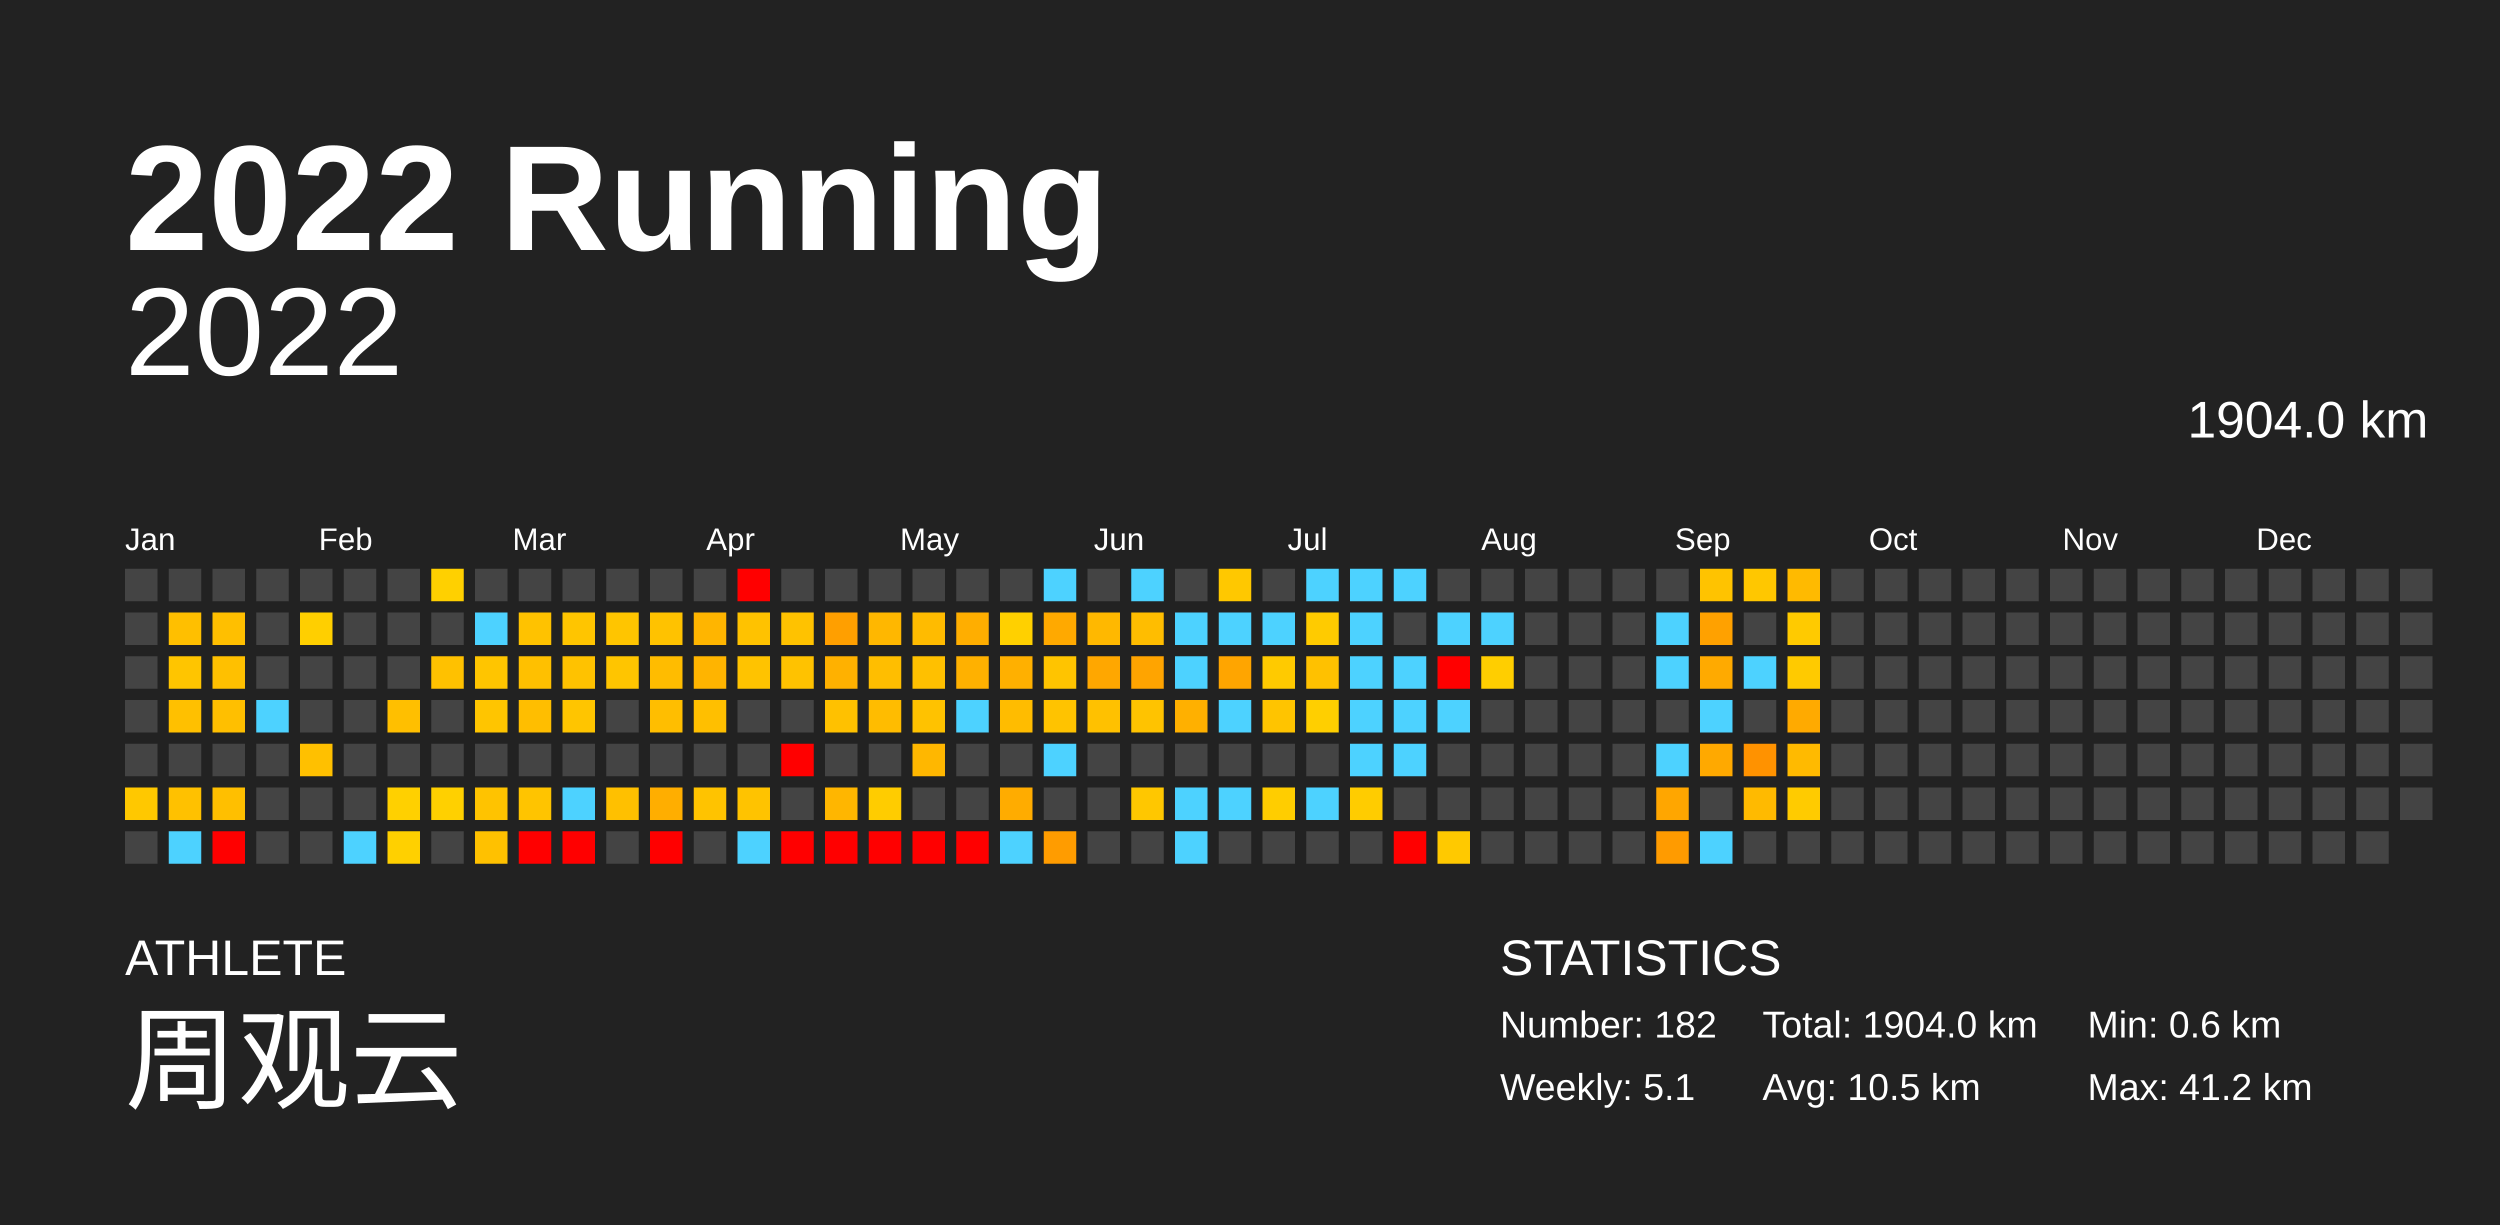
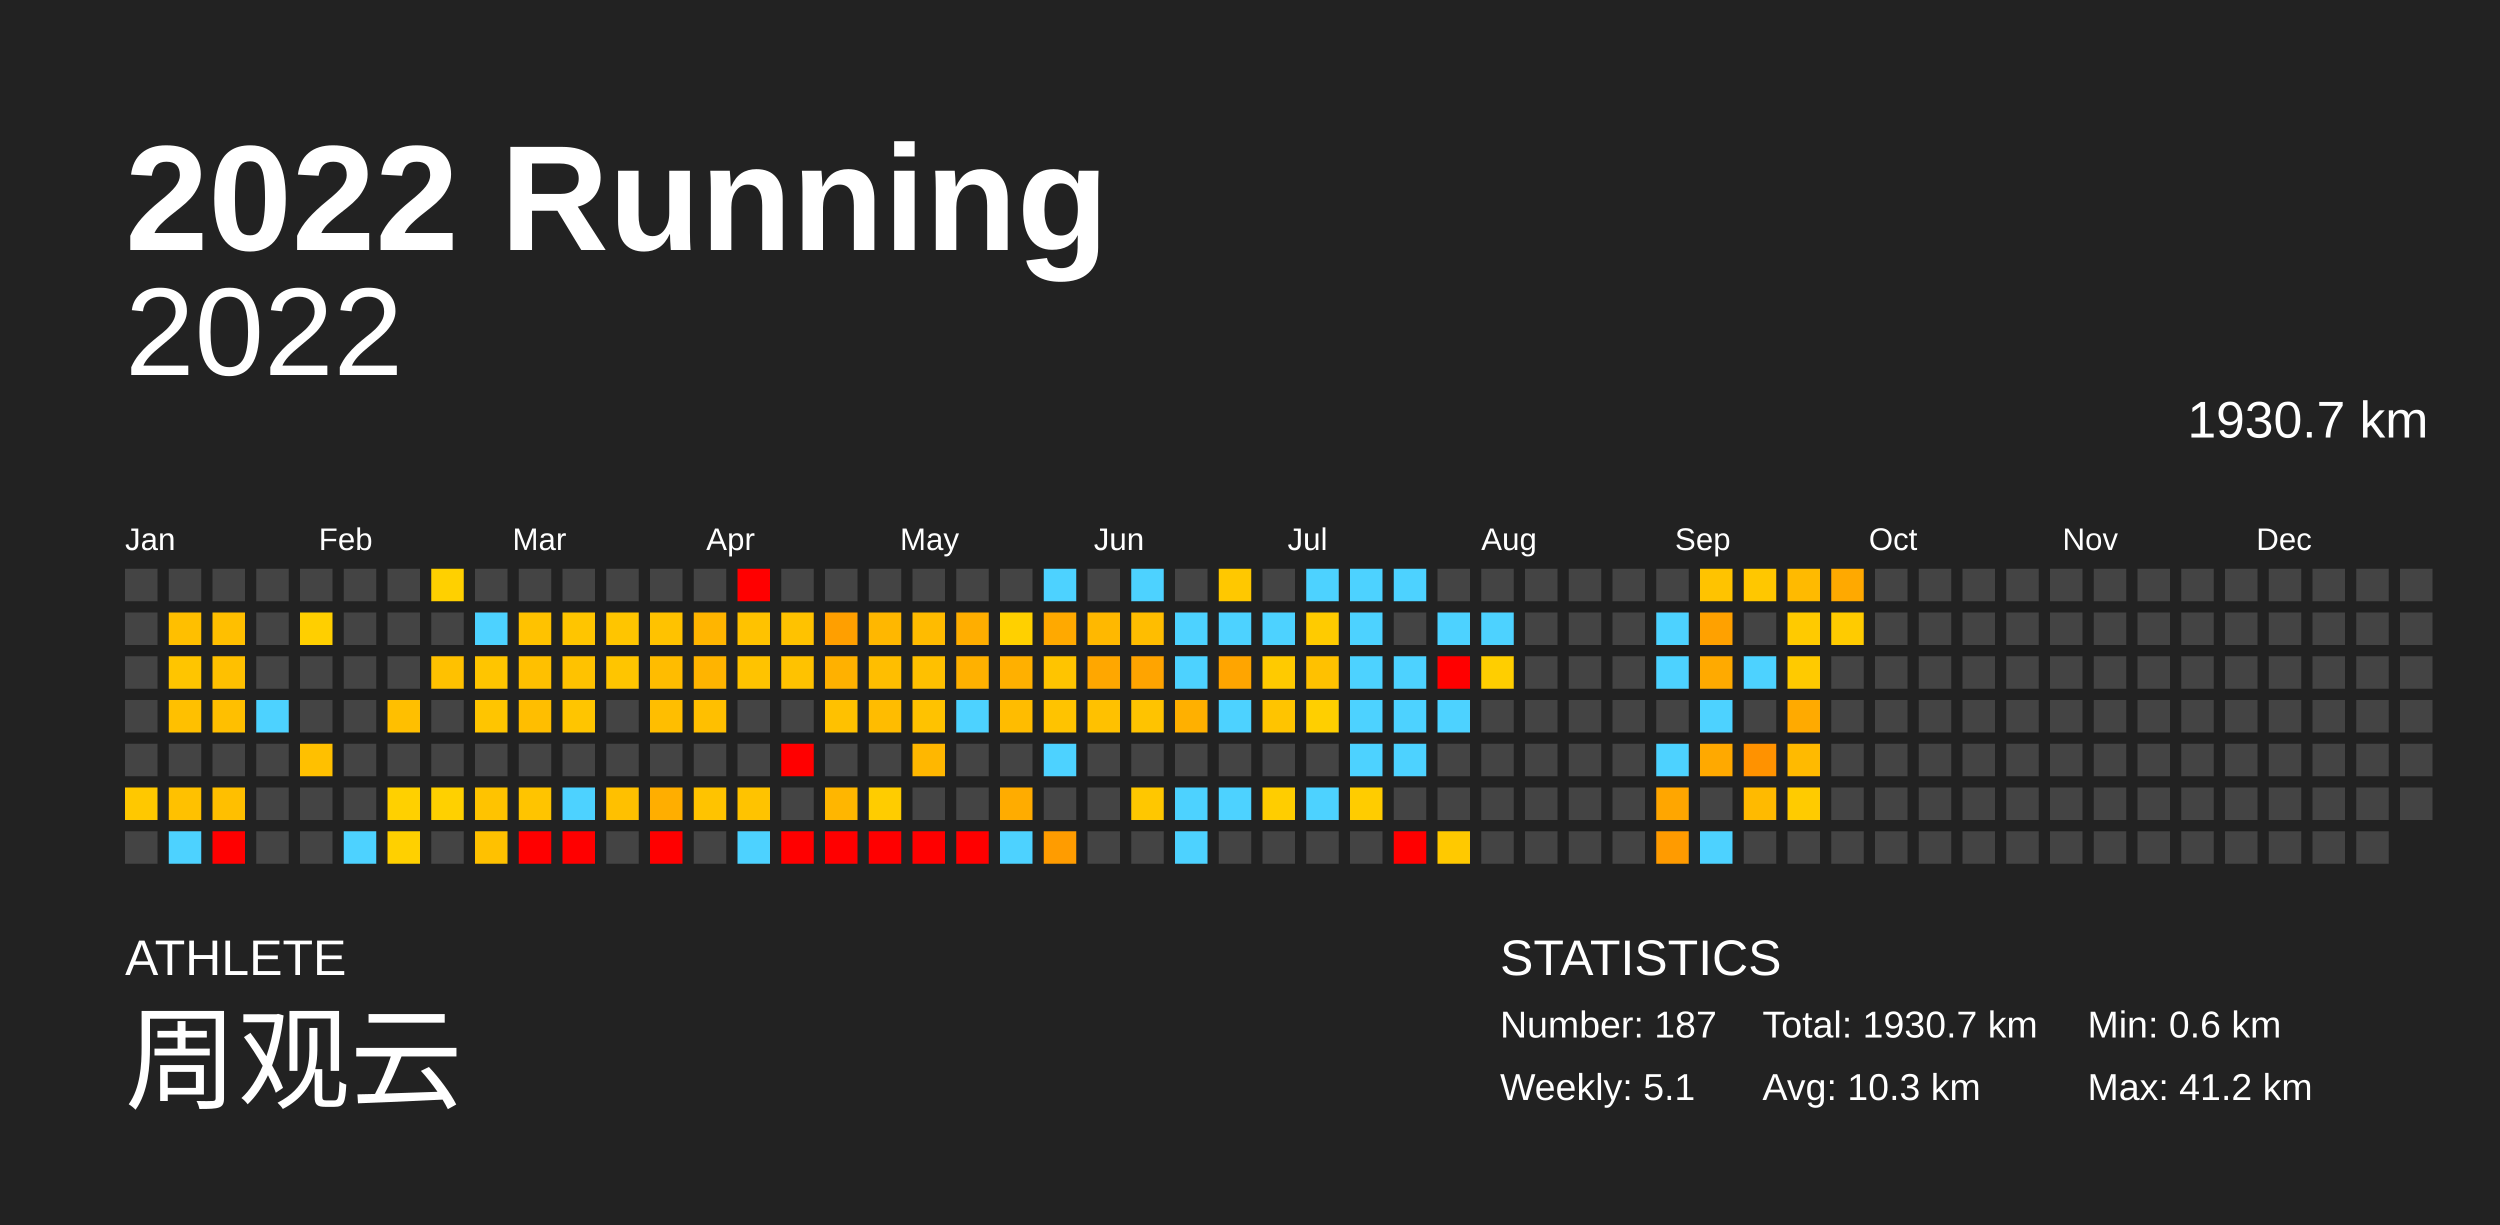
<svg xmlns="http://www.w3.org/2000/svg" baseProfile="full" height="98mm" version="1.1" viewBox="0,0,200,98" width="200mm">
  <defs />
  <rect fill="#222222" height="98" width="200" x="0" y="0" />
  <text fill="#FFFFFF" style="font-size:12px; font-family:Arial; font-weight:bold;" x="10" y="20">2022 Running</text>
  <text fill="#FFFFFF" style="font-size:4px; font-family:Arial" x="10" y="78">ATHLETE</text>
  <text fill="#FFFFFF" style="font-size:9px; font-family:Arial" x="10" y="88">周观云</text>
  <text fill="#FFFFFF" style="font-size:4px; font-family:Arial" x="120" y="78">STATISTICS</text>
-   <text fill="#FFFFFF" style="font-size:3px; font-family:Arial" x="120" y="83">Number: 182</text>
+   <text fill="#FFFFFF" style="font-size:3px; font-family:Arial" x="120" y="83">Number: 187</text>
  <text fill="#FFFFFF" style="font-size:3px; font-family:Arial" x="120" y="88">Weekly: 5.1</text>
-   <text fill="#FFFFFF" style="font-size:3px; font-family:Arial" x="141" y="83">Total: 1904.0 km</text>
-   <text fill="#FFFFFF" style="font-size:3px; font-family:Arial" x="141" y="88">Avg: 10.5 km</text>
+   <text fill="#FFFFFF" style="font-size:3px; font-family:Arial" x="141" y="83">Total: 1930.7 km</text>
+   <text fill="#FFFFFF" style="font-size:3px; font-family:Arial" x="141" y="88">Avg: 10.3 km</text>
  <text fill="#FFFFFF" style="font-size:3px; font-family:Arial" x="167" y="83">Min: 0.6 km</text>
  <text fill="#FFFFFF" style="font-size:3px; font-family:Arial" x="167" y="88">Max: 41.2 km</text>
  <text alignment-baseline="hanging" fill="#FFFFFF" style="font-size:10.0px; font-family:Arial;" x="10" y="30">2022</text>
-   <text alignment-baseline="hanging" fill="#FFFFFF" style="font-size:4.125px; font-family:Arial;" x="175" y="35">1904.0 km</text>
+   <text alignment-baseline="hanging" fill="#FFFFFF" style="font-size:4.125px; font-family:Arial;" x="175" y="35">1930.7 km</text>
  <text fill="#FFFFFF" style="font-size:2.5px; font-family:Arial" x="10.0" y="44">Jan</text>
  <text fill="#FFFFFF" style="font-size:2.5px; font-family:Arial" x="25.5" y="44">Feb</text>
  <text fill="#FFFFFF" style="font-size:2.5px; font-family:Arial" x="41.0" y="44">Mar</text>
  <text fill="#FFFFFF" style="font-size:2.5px; font-family:Arial" x="56.5" y="44">Apr</text>
  <text fill="#FFFFFF" style="font-size:2.5px; font-family:Arial" x="72.0" y="44">May</text>
  <text fill="#FFFFFF" style="font-size:2.5px; font-family:Arial" x="87.5" y="44">Jun</text>
  <text fill="#FFFFFF" style="font-size:2.5px; font-family:Arial" x="103.0" y="44">Jul</text>
  <text fill="#FFFFFF" style="font-size:2.5px; font-family:Arial" x="118.5" y="44">Aug</text>
  <text fill="#FFFFFF" style="font-size:2.5px; font-family:Arial" x="134.0" y="44">Sep</text>
  <text fill="#FFFFFF" style="font-size:2.5px; font-family:Arial" x="149.5" y="44">Oct</text>
  <text fill="#FFFFFF" style="font-size:2.5px; font-family:Arial" x="165.0" y="44">Nov</text>
  <text fill="#FFFFFF" style="font-size:2.5px; font-family:Arial" x="180.5" y="44">Dec</text>
  <rect fill="#444444" height="2.6" width="2.6" x="10.0" y="45.5" />
  <rect fill="#444444" height="2.6" width="2.6" x="10.0" y="49.0" />
  <rect fill="#444444" height="2.6" width="2.6" x="10.0" y="52.5" />
  <rect fill="#444444" height="2.6" width="2.6" x="10.0" y="56.0" />
  <rect fill="#444444" height="2.6" width="2.6" x="10.0" y="59.5" />
  <rect fill="#ffc800" height="2.6" width="2.6" x="10.0" y="63.0" />
  <rect fill="#444444" height="2.6" width="2.6" x="10.0" y="66.5" />
  <rect fill="#444444" height="2.6" width="2.6" x="13.5" y="45.5" />
  <rect fill="#ffbf00" height="2.6" width="2.6" x="13.5" y="49.0" />
  <rect fill="#ffc500" height="2.6" width="2.6" x="13.5" y="52.5" />
  <rect fill="#ffc000" height="2.6" width="2.6" x="13.5" y="56.0" />
  <rect fill="#444444" height="2.6" width="2.6" x="13.5" y="59.5" />
  <rect fill="#ffc100" height="2.6" width="2.6" x="13.5" y="63.0" />
  <rect fill="#4dd2ff" height="2.6" width="2.6" x="13.5" y="66.5" />
  <rect fill="#444444" height="2.6" width="2.6" x="17.0" y="45.5" />
  <rect fill="#ffbf00" height="2.6" width="2.6" x="17.0" y="49.0" />
  <rect fill="#ffc000" height="2.6" width="2.6" x="17.0" y="52.5" />
  <rect fill="#ffbf00" height="2.6" width="2.6" x="17.0" y="56.0" />
  <rect fill="#444444" height="2.6" width="2.6" x="17.0" y="59.5" />
  <rect fill="#ffbf00" height="2.6" width="2.6" x="17.0" y="63.0" />
  <rect fill="red" height="2.6" width="2.6" x="17.0" y="66.5" />
  <rect fill="#444444" height="2.6" width="2.6" x="20.5" y="45.5" />
  <rect fill="#444444" height="2.6" width="2.6" x="20.5" y="49.0" />
  <rect fill="#444444" height="2.6" width="2.6" x="20.5" y="52.5" />
  <rect fill="#4dd2ff" height="2.6" width="2.6" x="20.5" y="56.0" />
  <rect fill="#444444" height="2.6" width="2.6" x="20.5" y="59.5" />
  <rect fill="#444444" height="2.6" width="2.6" x="20.5" y="63.0" />
  <rect fill="#444444" height="2.6" width="2.6" x="20.5" y="66.5" />
  <rect fill="#444444" height="2.6" width="2.6" x="24.0" y="45.5" />
  <rect fill="#ffcf00" height="2.6" width="2.6" x="24.0" y="49.0" />
  <rect fill="#444444" height="2.6" width="2.6" x="24.0" y="52.5" />
  <rect fill="#444444" height="2.6" width="2.6" x="24.0" y="56.0" />
  <rect fill="#ffc000" height="2.6" width="2.6" x="24.0" y="59.5" />
  <rect fill="#444444" height="2.6" width="2.6" x="24.0" y="63.0" />
  <rect fill="#444444" height="2.6" width="2.6" x="24.0" y="66.5" />
  <rect fill="#444444" height="2.6" width="2.6" x="27.5" y="45.5" />
  <rect fill="#444444" height="2.6" width="2.6" x="27.5" y="49.0" />
  <rect fill="#444444" height="2.6" width="2.6" x="27.5" y="52.5" />
  <rect fill="#444444" height="2.6" width="2.6" x="27.5" y="56.0" />
  <rect fill="#444444" height="2.6" width="2.6" x="27.5" y="59.5" />
  <rect fill="#444444" height="2.6" width="2.6" x="27.5" y="63.0" />
  <rect fill="#4dd2ff" height="2.6" width="2.6" x="27.5" y="66.5" />
  <rect fill="#444444" height="2.6" width="2.6" x="31.0" y="45.5" />
  <rect fill="#444444" height="2.6" width="2.6" x="31.0" y="49.0" />
  <rect fill="#444444" height="2.6" width="2.6" x="31.0" y="52.5" />
  <rect fill="#ffbf00" height="2.6" width="2.6" x="31.0" y="56.0" />
  <rect fill="#444444" height="2.6" width="2.6" x="31.0" y="59.5" />
  <rect fill="#ffd000" height="2.6" width="2.6" x="31.0" y="63.0" />
  <rect fill="#ffd000" height="2.6" width="2.6" x="31.0" y="66.5" />
  <rect fill="#ffd000" height="2.6" width="2.6" x="34.5" y="45.5" />
  <rect fill="#444444" height="2.6" width="2.6" x="34.5" y="49.0" />
  <rect fill="#ffc100" height="2.6" width="2.6" x="34.5" y="52.5" />
  <rect fill="#444444" height="2.6" width="2.6" x="34.5" y="56.0" />
  <rect fill="#444444" height="2.6" width="2.6" x="34.5" y="59.5" />
  <rect fill="#ffd000" height="2.6" width="2.6" x="34.5" y="63.0" />
  <rect fill="#444444" height="2.6" width="2.6" x="34.5" y="66.5" />
  <rect fill="#444444" height="2.6" width="2.6" x="38.0" y="45.5" />
  <rect fill="#4dd2ff" height="2.6" width="2.6" x="38.0" y="49.0" />
  <rect fill="#ffc500" height="2.6" width="2.6" x="38.0" y="52.5" />
  <rect fill="#ffc500" height="2.6" width="2.6" x="38.0" y="56.0" />
  <rect fill="#444444" height="2.6" width="2.6" x="38.0" y="59.5" />
  <rect fill="#ffc300" height="2.6" width="2.6" x="38.0" y="63.0" />
  <rect fill="#ffc100" height="2.6" width="2.6" x="38.0" y="66.5" />
  <rect fill="#444444" height="2.6" width="2.6" x="41.5" y="45.5" />
  <rect fill="#ffc200" height="2.6" width="2.6" x="41.5" y="49.0" />
  <rect fill="#ffc000" height="2.6" width="2.6" x="41.5" y="52.5" />
  <rect fill="#ffbe00" height="2.6" width="2.6" x="41.5" y="56.0" />
  <rect fill="#444444" height="2.6" width="2.6" x="41.5" y="59.5" />
  <rect fill="#ffc400" height="2.6" width="2.6" x="41.5" y="63.0" />
  <rect fill="red" height="2.6" width="2.6" x="41.5" y="66.5" />
  <rect fill="#444444" height="2.6" width="2.6" x="45.0" y="45.5" />
  <rect fill="#ffc500" height="2.6" width="2.6" x="45.0" y="49.0" />
  <rect fill="#ffc200" height="2.6" width="2.6" x="45.0" y="52.5" />
  <rect fill="#ffc500" height="2.6" width="2.6" x="45.0" y="56.0" />
  <rect fill="#444444" height="2.6" width="2.6" x="45.0" y="59.5" />
  <rect fill="#4dd2ff" height="2.6" width="2.6" x="45.0" y="63.0" />
  <rect fill="red" height="2.6" width="2.6" x="45.0" y="66.5" />
  <rect fill="#444444" height="2.6" width="2.6" x="48.5" y="45.5" />
  <rect fill="#ffc500" height="2.6" width="2.6" x="48.5" y="49.0" />
  <rect fill="#ffc500" height="2.6" width="2.6" x="48.5" y="52.5" />
  <rect fill="#444444" height="2.6" width="2.6" x="48.5" y="56.0" />
  <rect fill="#444444" height="2.6" width="2.6" x="48.5" y="59.5" />
  <rect fill="#ffc000" height="2.6" width="2.6" x="48.5" y="63.0" />
  <rect fill="#444444" height="2.6" width="2.6" x="48.5" y="66.5" />
  <rect fill="#444444" height="2.6" width="2.6" x="52.0" y="45.5" />
  <rect fill="#ffc200" height="2.6" width="2.6" x="52.0" y="49.0" />
  <rect fill="#ffbc00" height="2.6" width="2.6" x="52.0" y="52.5" />
  <rect fill="#ffbe00" height="2.6" width="2.6" x="52.0" y="56.0" />
  <rect fill="#444444" height="2.6" width="2.6" x="52.0" y="59.5" />
  <rect fill="#ffae00" height="2.6" width="2.6" x="52.0" y="63.0" />
  <rect fill="red" height="2.6" width="2.6" x="52.0" y="66.5" />
  <rect fill="#444444" height="2.6" width="2.6" x="55.5" y="45.5" />
  <rect fill="#ffb500" height="2.6" width="2.6" x="55.5" y="49.0" />
  <rect fill="#ffb400" height="2.6" width="2.6" x="55.5" y="52.5" />
  <rect fill="#ffbf00" height="2.6" width="2.6" x="55.5" y="56.0" />
  <rect fill="#444444" height="2.6" width="2.6" x="55.5" y="59.5" />
  <rect fill="#ffc300" height="2.6" width="2.6" x="55.5" y="63.0" />
  <rect fill="#444444" height="2.6" width="2.6" x="55.5" y="66.5" />
  <rect fill="red" height="2.6" width="2.6" x="59.0" y="45.5" />
  <rect fill="#ffc200" height="2.6" width="2.6" x="59.0" y="49.0" />
  <rect fill="#ffc300" height="2.6" width="2.6" x="59.0" y="52.5" />
  <rect fill="#444444" height="2.6" width="2.6" x="59.0" y="56.0" />
  <rect fill="#444444" height="2.6" width="2.6" x="59.0" y="59.5" />
  <rect fill="#ffc300" height="2.6" width="2.6" x="59.0" y="63.0" />
  <rect fill="#4dd2ff" height="2.6" width="2.6" x="59.0" y="66.5" />
  <rect fill="#444444" height="2.6" width="2.6" x="62.5" y="45.5" />
  <rect fill="#ffc200" height="2.6" width="2.6" x="62.5" y="49.0" />
  <rect fill="#ffc200" height="2.6" width="2.6" x="62.5" y="52.5" />
  <rect fill="#444444" height="2.6" width="2.6" x="62.5" y="56.0" />
  <rect fill="red" height="2.6" width="2.6" x="62.5" y="59.5" />
  <rect fill="#444444" height="2.6" width="2.6" x="62.5" y="63.0" />
  <rect fill="red" height="2.6" width="2.6" x="62.5" y="66.5" />
  <rect fill="#444444" height="2.6" width="2.6" x="66.0" y="45.5" />
  <rect fill="#ff9f00" height="2.6" width="2.6" x="66.0" y="49.0" />
  <rect fill="#ffb100" height="2.6" width="2.6" x="66.0" y="52.5" />
  <rect fill="#ffc100" height="2.6" width="2.6" x="66.0" y="56.0" />
  <rect fill="#444444" height="2.6" width="2.6" x="66.0" y="59.5" />
  <rect fill="#ffb600" height="2.6" width="2.6" x="66.0" y="63.0" />
  <rect fill="red" height="2.6" width="2.6" x="66.0" y="66.5" />
  <rect fill="#444444" height="2.6" width="2.6" x="69.5" y="45.5" />
  <rect fill="#ffb700" height="2.6" width="2.6" x="69.5" y="49.0" />
  <rect fill="#ffbe00" height="2.6" width="2.6" x="69.5" y="52.5" />
  <rect fill="#ffbc00" height="2.6" width="2.6" x="69.5" y="56.0" />
  <rect fill="#444444" height="2.6" width="2.6" x="69.5" y="59.5" />
  <rect fill="#ffcc00" height="2.6" width="2.6" x="69.5" y="63.0" />
  <rect fill="red" height="2.6" width="2.6" x="69.5" y="66.5" />
  <rect fill="#444444" height="2.6" width="2.6" x="73.0" y="45.5" />
  <rect fill="#ffbb00" height="2.6" width="2.6" x="73.0" y="49.0" />
  <rect fill="#ffc000" height="2.6" width="2.6" x="73.0" y="52.5" />
  <rect fill="#ffc200" height="2.6" width="2.6" x="73.0" y="56.0" />
  <rect fill="#ffb700" height="2.6" width="2.6" x="73.0" y="59.5" />
  <rect fill="#444444" height="2.6" width="2.6" x="73.0" y="63.0" />
  <rect fill="red" height="2.6" width="2.6" x="73.0" y="66.5" />
  <rect fill="#444444" height="2.6" width="2.6" x="76.5" y="45.5" />
  <rect fill="#ffae00" height="2.6" width="2.6" x="76.5" y="49.0" />
  <rect fill="#ffb100" height="2.6" width="2.6" x="76.5" y="52.5" />
  <rect fill="#4dd2ff" height="2.6" width="2.6" x="76.5" y="56.0" />
  <rect fill="#444444" height="2.6" width="2.6" x="76.5" y="59.5" />
  <rect fill="#444444" height="2.6" width="2.6" x="76.5" y="63.0" />
  <rect fill="red" height="2.6" width="2.6" x="76.5" y="66.5" />
  <rect fill="#444444" height="2.6" width="2.6" x="80.0" y="45.5" />
  <rect fill="#ffd000" height="2.6" width="2.6" x="80.0" y="49.0" />
  <rect fill="#ffb000" height="2.6" width="2.6" x="80.0" y="52.5" />
  <rect fill="#ffbc00" height="2.6" width="2.6" x="80.0" y="56.0" />
  <rect fill="#444444" height="2.6" width="2.6" x="80.0" y="59.5" />
  <rect fill="#ffac00" height="2.6" width="2.6" x="80.0" y="63.0" />
  <rect fill="#4dd2ff" height="2.6" width="2.6" x="80.0" y="66.5" />
  <rect fill="#4dd2ff" height="2.6" width="2.6" x="83.5" y="45.5" />
  <rect fill="#ffa900" height="2.6" width="2.6" x="83.5" y="49.0" />
  <rect fill="#ffc400" height="2.6" width="2.6" x="83.5" y="52.5" />
  <rect fill="#ffc300" height="2.6" width="2.6" x="83.5" y="56.0" />
  <rect fill="#4dd2ff" height="2.6" width="2.6" x="83.5" y="59.5" />
  <rect fill="#444444" height="2.6" width="2.6" x="83.5" y="63.0" />
  <rect fill="#ff9c00" height="2.6" width="2.6" x="83.5" y="66.5" />
  <rect fill="#444444" height="2.6" width="2.6" x="87.0" y="45.5" />
  <rect fill="#ffb800" height="2.6" width="2.6" x="87.0" y="49.0" />
  <rect fill="#ffa700" height="2.6" width="2.6" x="87.0" y="52.5" />
  <rect fill="#ffc100" height="2.6" width="2.6" x="87.0" y="56.0" />
  <rect fill="#444444" height="2.6" width="2.6" x="87.0" y="59.5" />
  <rect fill="#444444" height="2.6" width="2.6" x="87.0" y="63.0" />
  <rect fill="#444444" height="2.6" width="2.6" x="87.0" y="66.5" />
  <rect fill="#4dd2ff" height="2.6" width="2.6" x="90.5" y="45.5" />
  <rect fill="#ffbd00" height="2.6" width="2.6" x="90.5" y="49.0" />
  <rect fill="#ffa400" height="2.6" width="2.6" x="90.5" y="52.5" />
  <rect fill="#ffc300" height="2.6" width="2.6" x="90.5" y="56.0" />
  <rect fill="#444444" height="2.6" width="2.6" x="90.5" y="59.5" />
  <rect fill="#ffc700" height="2.6" width="2.6" x="90.5" y="63.0" />
  <rect fill="#444444" height="2.6" width="2.6" x="90.5" y="66.5" />
  <rect fill="#444444" height="2.6" width="2.6" x="94.0" y="45.5" />
  <rect fill="#4dd2ff" height="2.6" width="2.6" x="94.0" y="49.0" />
  <rect fill="#4dd2ff" height="2.6" width="2.6" x="94.0" y="52.5" />
  <rect fill="#ffb000" height="2.6" width="2.6" x="94.0" y="56.0" />
  <rect fill="#444444" height="2.6" width="2.6" x="94.0" y="59.5" />
  <rect fill="#4dd2ff" height="2.6" width="2.6" x="94.0" y="63.0" />
  <rect fill="#4dd2ff" height="2.6" width="2.6" x="94.0" y="66.5" />
  <rect fill="#ffc800" height="2.6" width="2.6" x="97.5" y="45.5" />
  <rect fill="#4dd2ff" height="2.6" width="2.6" x="97.5" y="49.0" />
  <rect fill="#ffa500" height="2.6" width="2.6" x="97.5" y="52.5" />
  <rect fill="#4dd2ff" height="2.6" width="2.6" x="97.5" y="56.0" />
  <rect fill="#444444" height="2.6" width="2.6" x="97.5" y="59.5" />
  <rect fill="#4dd2ff" height="2.6" width="2.6" x="97.5" y="63.0" />
  <rect fill="#444444" height="2.6" width="2.6" x="97.5" y="66.5" />
  <rect fill="#444444" height="2.6" width="2.6" x="101.0" y="45.5" />
  <rect fill="#4dd2ff" height="2.6" width="2.6" x="101.0" y="49.0" />
  <rect fill="#ffca00" height="2.6" width="2.6" x="101.0" y="52.5" />
  <rect fill="#ffc400" height="2.6" width="2.6" x="101.0" y="56.0" />
  <rect fill="#444444" height="2.6" width="2.6" x="101.0" y="59.5" />
  <rect fill="#ffcd00" height="2.6" width="2.6" x="101.0" y="63.0" />
  <rect fill="#444444" height="2.6" width="2.6" x="101.0" y="66.5" />
  <rect fill="#4dd2ff" height="2.6" width="2.6" x="104.5" y="45.5" />
  <rect fill="#ffcb00" height="2.6" width="2.6" x="104.5" y="49.0" />
  <rect fill="#ffc100" height="2.6" width="2.6" x="104.5" y="52.5" />
  <rect fill="#ffcf00" height="2.6" width="2.6" x="104.5" y="56.0" />
  <rect fill="#444444" height="2.6" width="2.6" x="104.5" y="59.5" />
  <rect fill="#4dd2ff" height="2.6" width="2.6" x="104.5" y="63.0" />
  <rect fill="#444444" height="2.6" width="2.6" x="104.5" y="66.5" />
  <rect fill="#4dd2ff" height="2.6" width="2.6" x="108.0" y="45.5" />
  <rect fill="#4dd2ff" height="2.6" width="2.6" x="108.0" y="49.0" />
  <rect fill="#4dd2ff" height="2.6" width="2.6" x="108.0" y="52.5" />
  <rect fill="#4dd2ff" height="2.6" width="2.6" x="108.0" y="56.0" />
  <rect fill="#4dd2ff" height="2.6" width="2.6" x="108.0" y="59.5" />
  <rect fill="#ffcc00" height="2.6" width="2.6" x="108.0" y="63.0" />
  <rect fill="#444444" height="2.6" width="2.6" x="108.0" y="66.5" />
  <rect fill="#4dd2ff" height="2.6" width="2.6" x="111.5" y="45.5" />
  <rect fill="#444444" height="2.6" width="2.6" x="111.5" y="49.0" />
  <rect fill="#4dd2ff" height="2.6" width="2.6" x="111.5" y="52.5" />
  <rect fill="#4dd2ff" height="2.6" width="2.6" x="111.5" y="56.0" />
  <rect fill="#4dd2ff" height="2.6" width="2.6" x="111.5" y="59.5" />
  <rect fill="#444444" height="2.6" width="2.6" x="111.5" y="63.0" />
  <rect fill="red" height="2.6" width="2.6" x="111.5" y="66.5" />
  <rect fill="#444444" height="2.6" width="2.6" x="115.0" y="45.5" />
  <rect fill="#4dd2ff" height="2.6" width="2.6" x="115.0" y="49.0" />
  <rect fill="red" height="2.6" width="2.6" x="115.0" y="52.5" />
  <rect fill="#4dd2ff" height="2.6" width="2.6" x="115.0" y="56.0" />
  <rect fill="#444444" height="2.6" width="2.6" x="115.0" y="59.5" />
  <rect fill="#444444" height="2.6" width="2.6" x="115.0" y="63.0" />
  <rect fill="#ffc900" height="2.6" width="2.6" x="115.0" y="66.5" />
  <rect fill="#444444" height="2.6" width="2.6" x="118.5" y="45.5" />
  <rect fill="#4dd2ff" height="2.6" width="2.6" x="118.5" y="49.0" />
  <rect fill="#ffce00" height="2.6" width="2.6" x="118.5" y="52.5" />
  <rect fill="#444444" height="2.6" width="2.6" x="118.5" y="56.0" />
  <rect fill="#444444" height="2.6" width="2.6" x="118.5" y="59.5" />
  <rect fill="#444444" height="2.6" width="2.6" x="118.5" y="63.0" />
  <rect fill="#444444" height="2.6" width="2.6" x="118.5" y="66.5" />
  <rect fill="#444444" height="2.6" width="2.6" x="122.0" y="45.5" />
  <rect fill="#444444" height="2.6" width="2.6" x="122.0" y="49.0" />
  <rect fill="#444444" height="2.6" width="2.6" x="122.0" y="52.5" />
  <rect fill="#444444" height="2.6" width="2.6" x="122.0" y="56.0" />
  <rect fill="#444444" height="2.6" width="2.6" x="122.0" y="59.5" />
  <rect fill="#444444" height="2.6" width="2.6" x="122.0" y="63.0" />
  <rect fill="#444444" height="2.6" width="2.6" x="122.0" y="66.5" />
  <rect fill="#444444" height="2.6" width="2.6" x="125.5" y="45.5" />
  <rect fill="#444444" height="2.6" width="2.6" x="125.5" y="49.0" />
  <rect fill="#444444" height="2.6" width="2.6" x="125.5" y="52.5" />
  <rect fill="#444444" height="2.6" width="2.6" x="125.5" y="56.0" />
  <rect fill="#444444" height="2.6" width="2.6" x="125.5" y="59.5" />
  <rect fill="#444444" height="2.6" width="2.6" x="125.5" y="63.0" />
  <rect fill="#444444" height="2.6" width="2.6" x="125.5" y="66.5" />
  <rect fill="#444444" height="2.6" width="2.6" x="129.0" y="45.5" />
  <rect fill="#444444" height="2.6" width="2.6" x="129.0" y="49.0" />
  <rect fill="#444444" height="2.6" width="2.6" x="129.0" y="52.5" />
  <rect fill="#444444" height="2.6" width="2.6" x="129.0" y="56.0" />
  <rect fill="#444444" height="2.6" width="2.6" x="129.0" y="59.5" />
  <rect fill="#444444" height="2.6" width="2.6" x="129.0" y="63.0" />
  <rect fill="#444444" height="2.6" width="2.6" x="129.0" y="66.5" />
  <rect fill="#444444" height="2.6" width="2.6" x="132.5" y="45.5" />
  <rect fill="#4dd2ff" height="2.6" width="2.6" x="132.5" y="49.0" />
  <rect fill="#4dd2ff" height="2.6" width="2.6" x="132.5" y="52.5" />
  <rect fill="#444444" height="2.6" width="2.6" x="132.5" y="56.0" />
  <rect fill="#4dd2ff" height="2.6" width="2.6" x="132.5" y="59.5" />
  <rect fill="#ffa600" height="2.6" width="2.6" x="132.5" y="63.0" />
  <rect fill="#ff9b00" height="2.6" width="2.6" x="132.5" y="66.5" />
  <rect fill="#ffc300" height="2.6" width="2.6" x="136.0" y="45.5" />
  <rect fill="#ffa100" height="2.6" width="2.6" x="136.0" y="49.0" />
  <rect fill="#ffaa00" height="2.6" width="2.6" x="136.0" y="52.5" />
  <rect fill="#4dd2ff" height="2.6" width="2.6" x="136.0" y="56.0" />
  <rect fill="#ffa900" height="2.6" width="2.6" x="136.0" y="59.5" />
  <rect fill="#444444" height="2.6" width="2.6" x="136.0" y="63.0" />
  <rect fill="#4dd2ff" height="2.6" width="2.6" x="136.0" y="66.5" />
  <rect fill="#ffc700" height="2.6" width="2.6" x="139.5" y="45.5" />
  <rect fill="#444444" height="2.6" width="2.6" x="139.5" y="49.0" />
  <rect fill="#4dd2ff" height="2.6" width="2.6" x="139.5" y="52.5" />
  <rect fill="#444444" height="2.6" width="2.6" x="139.5" y="56.0" />
  <rect fill="#ff9200" height="2.6" width="2.6" x="139.5" y="59.5" />
  <rect fill="#ffba00" height="2.6" width="2.6" x="139.5" y="63.0" />
  <rect fill="#444444" height="2.6" width="2.6" x="139.5" y="66.5" />
  <rect fill="#ffba00" height="2.6" width="2.6" x="143.0" y="45.5" />
  <rect fill="#ffca00" height="2.6" width="2.6" x="143.0" y="49.0" />
  <rect fill="#ffca00" height="2.6" width="2.6" x="143.0" y="52.5" />
  <rect fill="#ffaa00" height="2.6" width="2.6" x="143.0" y="56.0" />
  <rect fill="#ffba00" height="2.6" width="2.6" x="143.0" y="59.5" />
  <rect fill="#ffcb00" height="2.6" width="2.6" x="143.0" y="63.0" />
  <rect fill="#444444" height="2.6" width="2.6" x="143.0" y="66.5" />
-   <rect fill="#444444" height="2.6" width="2.6" x="146.5" y="45.5" />
-   <rect fill="#444444" height="2.6" width="2.6" x="146.5" y="49.0" />
+   <rect fill="#ffa900" height="2.6" width="2.6" x="146.5" y="45.5" />
+   <rect fill="#ffcb00" height="2.6" width="2.6" x="146.5" y="49.0" />
  <rect fill="#444444" height="2.6" width="2.6" x="146.5" y="52.5" />
  <rect fill="#444444" height="2.6" width="2.6" x="146.5" y="56.0" />
  <rect fill="#444444" height="2.6" width="2.6" x="146.5" y="59.5" />
  <rect fill="#444444" height="2.6" width="2.6" x="146.5" y="63.0" />
  <rect fill="#444444" height="2.6" width="2.6" x="146.5" y="66.5" />
  <rect fill="#444444" height="2.6" width="2.6" x="150.0" y="45.5" />
  <rect fill="#444444" height="2.6" width="2.6" x="150.0" y="49.0" />
  <rect fill="#444444" height="2.6" width="2.6" x="150.0" y="52.5" />
  <rect fill="#444444" height="2.6" width="2.6" x="150.0" y="56.0" />
  <rect fill="#444444" height="2.6" width="2.6" x="150.0" y="59.5" />
  <rect fill="#444444" height="2.6" width="2.6" x="150.0" y="63.0" />
  <rect fill="#444444" height="2.6" width="2.6" x="150.0" y="66.5" />
  <rect fill="#444444" height="2.6" width="2.6" x="153.5" y="45.5" />
  <rect fill="#444444" height="2.6" width="2.6" x="153.5" y="49.0" />
  <rect fill="#444444" height="2.6" width="2.6" x="153.5" y="52.5" />
  <rect fill="#444444" height="2.6" width="2.6" x="153.5" y="56.0" />
  <rect fill="#444444" height="2.6" width="2.6" x="153.5" y="59.5" />
  <rect fill="#444444" height="2.6" width="2.6" x="153.5" y="63.0" />
  <rect fill="#444444" height="2.6" width="2.6" x="153.5" y="66.5" />
  <rect fill="#444444" height="2.6" width="2.6" x="157.0" y="45.5" />
  <rect fill="#444444" height="2.6" width="2.6" x="157.0" y="49.0" />
  <rect fill="#444444" height="2.6" width="2.6" x="157.0" y="52.5" />
  <rect fill="#444444" height="2.6" width="2.6" x="157.0" y="56.0" />
  <rect fill="#444444" height="2.6" width="2.6" x="157.0" y="59.5" />
  <rect fill="#444444" height="2.6" width="2.6" x="157.0" y="63.0" />
  <rect fill="#444444" height="2.6" width="2.6" x="157.0" y="66.5" />
  <rect fill="#444444" height="2.6" width="2.6" x="160.5" y="45.5" />
  <rect fill="#444444" height="2.6" width="2.6" x="160.5" y="49.0" />
  <rect fill="#444444" height="2.6" width="2.6" x="160.5" y="52.5" />
  <rect fill="#444444" height="2.6" width="2.6" x="160.5" y="56.0" />
  <rect fill="#444444" height="2.6" width="2.6" x="160.5" y="59.5" />
  <rect fill="#444444" height="2.6" width="2.6" x="160.5" y="63.0" />
  <rect fill="#444444" height="2.6" width="2.6" x="160.5" y="66.5" />
  <rect fill="#444444" height="2.6" width="2.6" x="164.0" y="45.5" />
  <rect fill="#444444" height="2.6" width="2.6" x="164.0" y="49.0" />
  <rect fill="#444444" height="2.6" width="2.6" x="164.0" y="52.5" />
  <rect fill="#444444" height="2.6" width="2.6" x="164.0" y="56.0" />
  <rect fill="#444444" height="2.6" width="2.6" x="164.0" y="59.5" />
  <rect fill="#444444" height="2.6" width="2.6" x="164.0" y="63.0" />
  <rect fill="#444444" height="2.6" width="2.6" x="164.0" y="66.5" />
  <rect fill="#444444" height="2.6" width="2.6" x="167.5" y="45.5" />
  <rect fill="#444444" height="2.6" width="2.6" x="167.5" y="49.0" />
  <rect fill="#444444" height="2.6" width="2.6" x="167.5" y="52.5" />
  <rect fill="#444444" height="2.6" width="2.6" x="167.5" y="56.0" />
  <rect fill="#444444" height="2.6" width="2.6" x="167.5" y="59.5" />
  <rect fill="#444444" height="2.6" width="2.6" x="167.5" y="63.0" />
  <rect fill="#444444" height="2.6" width="2.6" x="167.5" y="66.5" />
  <rect fill="#444444" height="2.6" width="2.6" x="171.0" y="45.5" />
  <rect fill="#444444" height="2.6" width="2.6" x="171.0" y="49.0" />
  <rect fill="#444444" height="2.6" width="2.6" x="171.0" y="52.5" />
  <rect fill="#444444" height="2.6" width="2.6" x="171.0" y="56.0" />
  <rect fill="#444444" height="2.6" width="2.6" x="171.0" y="59.5" />
  <rect fill="#444444" height="2.6" width="2.6" x="171.0" y="63.0" />
  <rect fill="#444444" height="2.6" width="2.6" x="171.0" y="66.5" />
  <rect fill="#444444" height="2.6" width="2.6" x="174.5" y="45.5" />
  <rect fill="#444444" height="2.6" width="2.6" x="174.5" y="49.0" />
  <rect fill="#444444" height="2.6" width="2.6" x="174.5" y="52.5" />
  <rect fill="#444444" height="2.6" width="2.6" x="174.5" y="56.0" />
  <rect fill="#444444" height="2.6" width="2.6" x="174.5" y="59.5" />
  <rect fill="#444444" height="2.6" width="2.6" x="174.5" y="63.0" />
  <rect fill="#444444" height="2.6" width="2.6" x="174.5" y="66.5" />
  <rect fill="#444444" height="2.6" width="2.6" x="178.0" y="45.5" />
  <rect fill="#444444" height="2.6" width="2.6" x="178.0" y="49.0" />
  <rect fill="#444444" height="2.6" width="2.6" x="178.0" y="52.5" />
  <rect fill="#444444" height="2.6" width="2.6" x="178.0" y="56.0" />
  <rect fill="#444444" height="2.6" width="2.6" x="178.0" y="59.5" />
  <rect fill="#444444" height="2.6" width="2.6" x="178.0" y="63.0" />
  <rect fill="#444444" height="2.6" width="2.6" x="178.0" y="66.5" />
  <rect fill="#444444" height="2.6" width="2.6" x="181.5" y="45.5" />
  <rect fill="#444444" height="2.6" width="2.6" x="181.5" y="49.0" />
  <rect fill="#444444" height="2.6" width="2.6" x="181.5" y="52.5" />
  <rect fill="#444444" height="2.6" width="2.6" x="181.5" y="56.0" />
  <rect fill="#444444" height="2.6" width="2.6" x="181.5" y="59.5" />
  <rect fill="#444444" height="2.6" width="2.6" x="181.5" y="63.0" />
  <rect fill="#444444" height="2.6" width="2.6" x="181.5" y="66.5" />
  <rect fill="#444444" height="2.6" width="2.6" x="185.0" y="45.5" />
  <rect fill="#444444" height="2.6" width="2.6" x="185.0" y="49.0" />
  <rect fill="#444444" height="2.6" width="2.6" x="185.0" y="52.5" />
  <rect fill="#444444" height="2.6" width="2.6" x="185.0" y="56.0" />
  <rect fill="#444444" height="2.6" width="2.6" x="185.0" y="59.5" />
  <rect fill="#444444" height="2.6" width="2.6" x="185.0" y="63.0" />
  <rect fill="#444444" height="2.6" width="2.6" x="185.0" y="66.5" />
  <rect fill="#444444" height="2.6" width="2.6" x="188.5" y="45.5" />
  <rect fill="#444444" height="2.6" width="2.6" x="188.5" y="49.0" />
  <rect fill="#444444" height="2.6" width="2.6" x="188.5" y="52.5" />
  <rect fill="#444444" height="2.6" width="2.6" x="188.5" y="56.0" />
  <rect fill="#444444" height="2.6" width="2.6" x="188.5" y="59.5" />
  <rect fill="#444444" height="2.6" width="2.6" x="188.5" y="63.0" />
  <rect fill="#444444" height="2.6" width="2.6" x="188.5" y="66.5" />
  <rect fill="#444444" height="2.6" width="2.6" x="192.0" y="45.5" />
  <rect fill="#444444" height="2.6" width="2.6" x="192.0" y="49.0" />
  <rect fill="#444444" height="2.6" width="2.6" x="192.0" y="52.5" />
  <rect fill="#444444" height="2.6" width="2.6" x="192.0" y="56.0" />
  <rect fill="#444444" height="2.6" width="2.6" x="192.0" y="59.5" />
  <rect fill="#444444" height="2.6" width="2.6" x="192.0" y="63.0" />
</svg>
